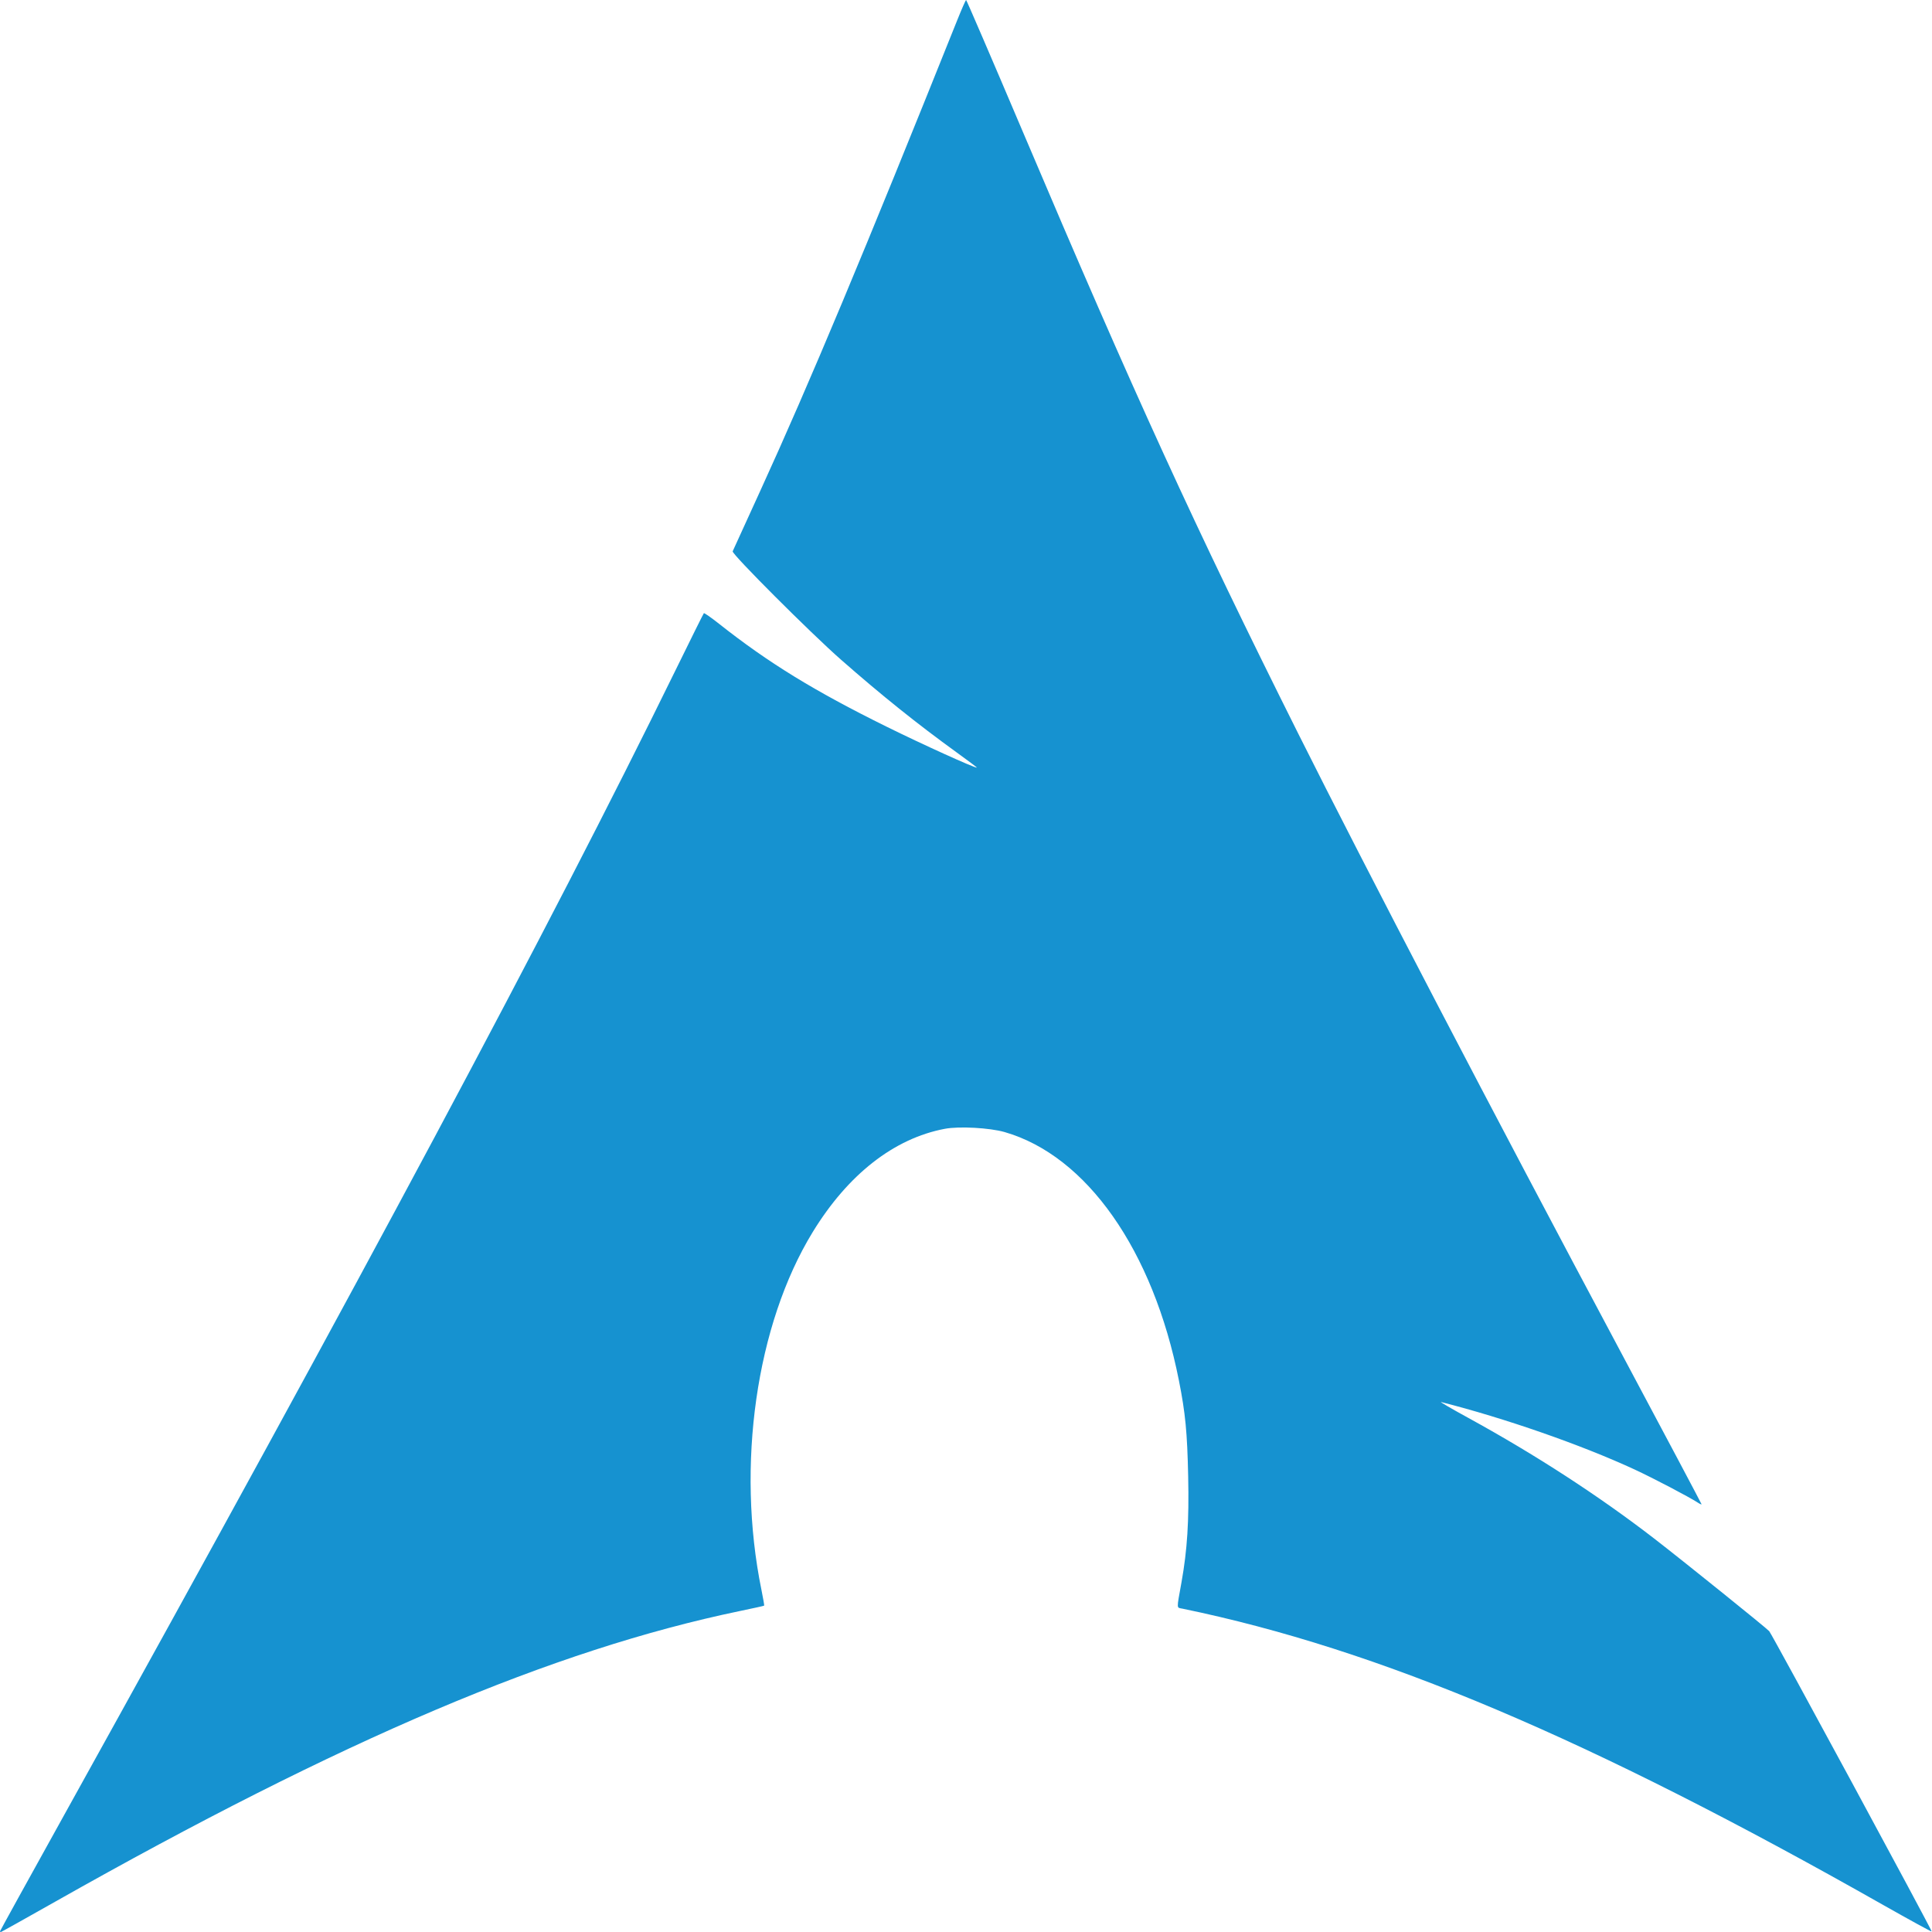
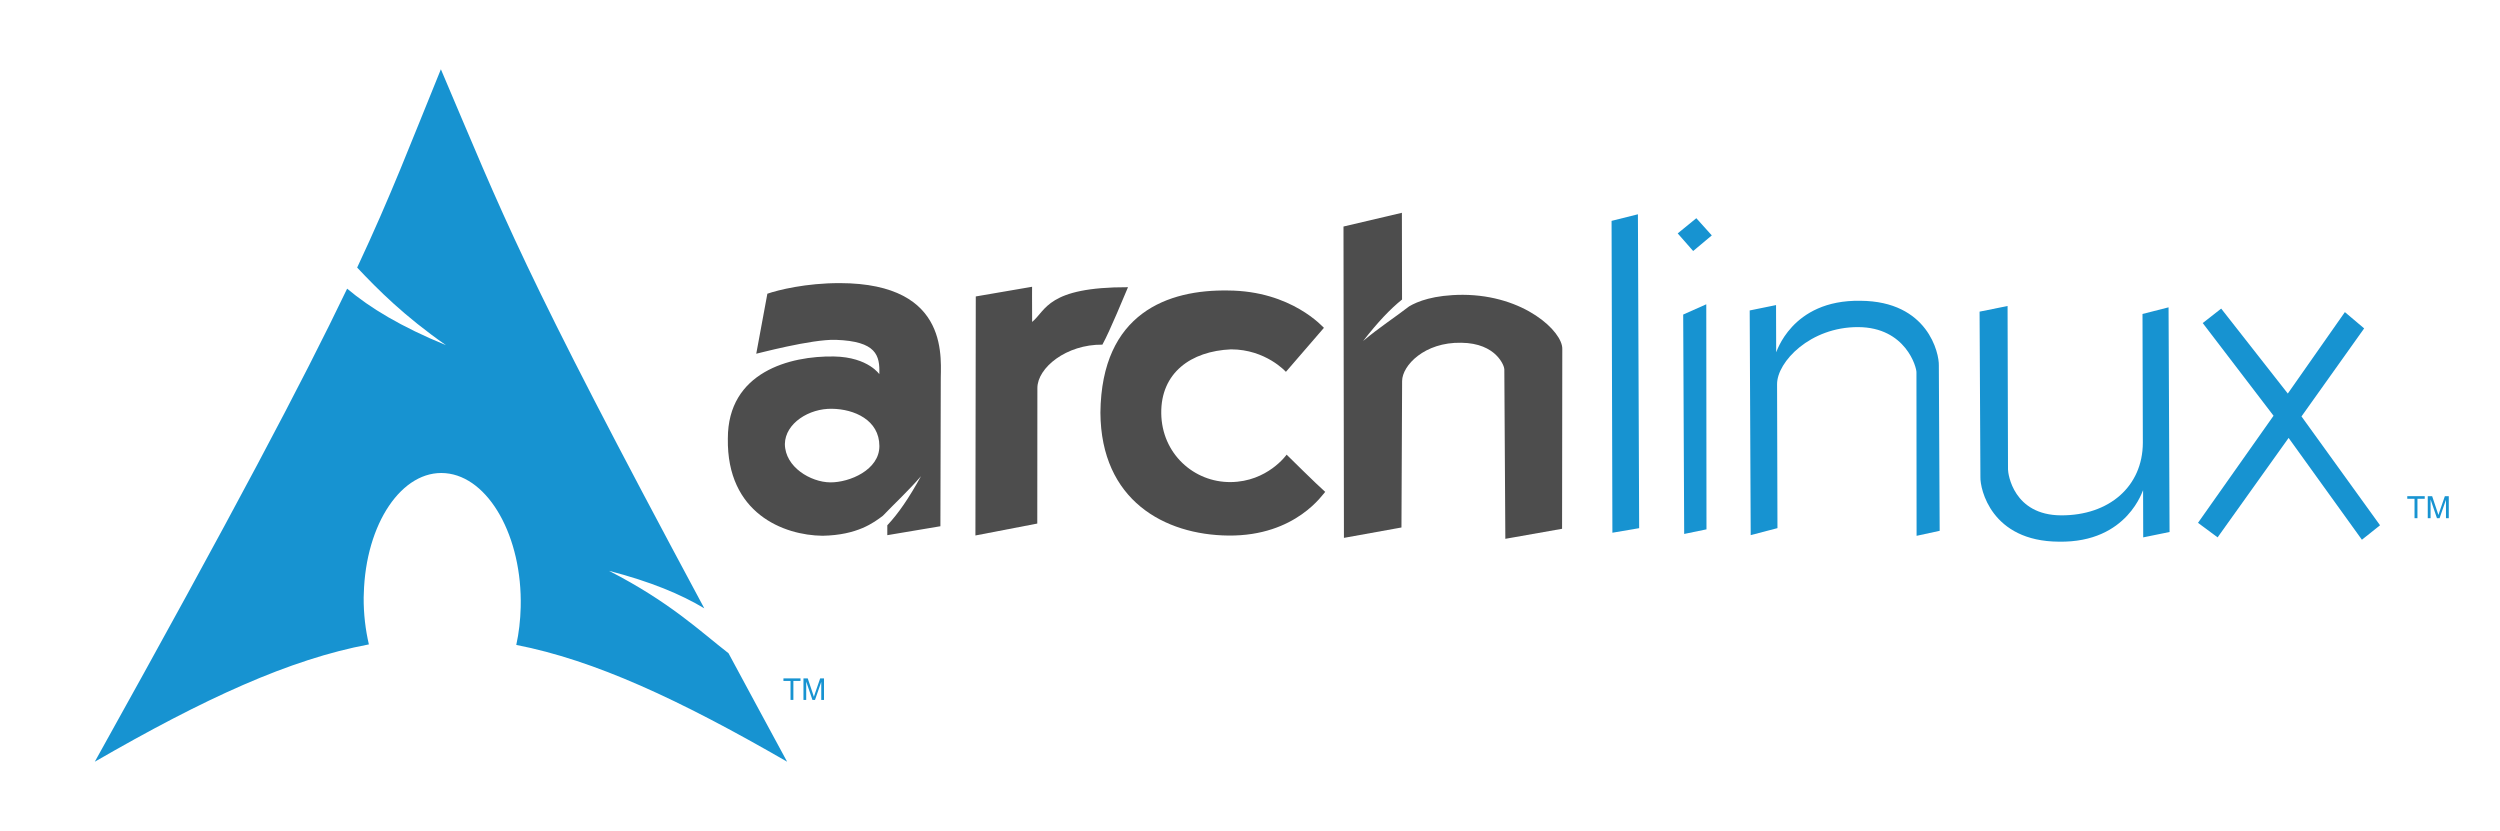
- <svg xmlns="http://www.w3.org/2000/svg" width="39.821mm" height="39.831mm" version="1.1" viewBox="0 0 39.821 39.831">
-   <g transform="translate(79.296 43.47)">
-     <path d="m-79.296-3.653c0-0.008 0.596-1.089 1.325-2.402 6.141-11.066 10.032-18.351 12.577-23.547 0.326-0.665 0.6-1.217 0.609-1.226 9e-3 -9e-3 0.148 0.088 0.309 0.215 1.019 0.806 1.965 1.387 3.451 2.121 0.749 0.37 1.803 0.848 1.869 0.848 0.01 0-0.177-0.141-0.416-0.313-0.814-0.589-1.548-1.177-2.384-1.911-0.62-0.544-2.258-2.182-2.235-2.236 0.011-0.025 0.266-0.584 0.567-1.242 1.01-2.208 2.152-4.938 4.066-9.716 0.09-0.224 0.17-0.407 0.18-0.407 0.009-4.7e-5 0.532 1.215 1.163 2.701 2.301 5.424 3.555 8.164 5.686 12.426 1.37 2.739 4.04 7.861 6.63 12.713 0.926 1.735 1.683 3.162 1.683 3.171 0 0.009-0.034-0.005-0.075-0.032-0.188-0.122-0.919-0.505-1.309-0.686-1.094-0.506-2.67-1.055-3.986-1.389-0.037-0.009 0.218 0.139 0.565 0.329 1.384 0.759 2.684 1.603 3.824 2.482 0.583 0.45 2.327 1.854 2.376 1.913 0.066 0.079 3.364 6.176 3.349 6.191-7e-3 0.007-0.453-0.237-0.99-0.541-6.085-3.449-10.409-5.278-14.455-6.114-0.126-0.026-0.124 0.031-0.021-0.543 0.12-0.673 0.157-1.259 0.138-2.183-0.019-0.904-0.057-1.305-0.191-1.978-0.532-2.685-1.901-4.635-3.594-5.122-0.308-0.088-0.938-0.123-1.232-0.067-1.048 0.198-1.997 0.941-2.725 2.131-1.165 1.905-1.58 4.808-1.055 7.378 0.035 0.172 0.06 0.317 0.055 0.322-0.005 0.005-0.231 0.055-0.502 0.111-3.85 0.801-8.194 2.645-14.114 5.992-0.61 0.345-1.115 0.627-1.122 0.627-0.007 0-0.014-0.006-0.014-0.014z" fill="#1692d0" stroke-width=".033" />
+ <svg xmlns="http://www.w3.org/2000/svg" xmlns:xlink="http://www.w3.org/1999/xlink" version="1.0" width="600" height="199.417" id="svg2424" xml:space="preserve">
+   <defs id="defs2426">
+     <linearGradient x1="112.499" y1="6.137" x2="112.499" y2="129.347" id="path1082_2_" gradientUnits="userSpaceOnUse" gradientTransform="translate(287,-83)">
+       <stop id="stop193" style="stop-color:#ffffff;stop-opacity:0" offset="0" />
+       <stop id="stop195" style="stop-color:#ffffff;stop-opacity:0.275" offset="1" />
+       <midPointStop offset="0" style="stop-color:#FFFFFF" id="midPointStop197" />
+       <midPointStop offset="0.5" style="stop-color:#FFFFFF" id="midPointStop199" />
+       <midPointStop offset="1" style="stop-color:#000000" id="midPointStop201" />
+     </linearGradient>
+     <linearGradient x1="541.335" y1="104.507" x2="606.912" y2="303.14" id="linearGradient2544" xlink:href="#path1082_2_" gradientUnits="userSpaceOnUse" gradientTransform="matrix(-0.3937741,0,0,0.393752,357.5197,122.0015)" />
+     <linearGradient id="linearGradient3388">
+       <stop id="stop3390" style="stop-color:#000000;stop-opacity:0" offset="0" />
+       <stop id="stop3392" style="stop-color:#000000;stop-opacity:0.371" offset="1" />
+     </linearGradient>
+     <linearGradient x1="490.723" y1="237.724" x2="490.723" y2="183.964" id="linearGradient4416" xlink:href="#linearGradient3388" gradientUnits="userSpaceOnUse" gradientTransform="matrix(0.749107,0,0,0.749107,-35.45986,91.44108)" />
+   </defs>
+   <g transform="translate(-34.77731,-129.8024)" id="layer1">
+     <g transform="matrix(0.8746356,0,0,0.8746356,14.73052,23.40895)" id="g2424" style="fill:#1a1a1a">
+       <g transform="matrix(0.6378586,0,0,0.6378586,36.48649,2.17139)" id="g2809" style="fill:#4d4d4d;fill-opacity:1">
+         <path d="m 339.969,309.094 c -14.471,-0.024 -26.481,2.944 -31.125,4.562 l -4.781,25.812 c -0.012,0.095 23.795,-6.349 34.281,-5.969 17.362,0.624 18.959,6.635 18.656,14.75 0.296,0.475 -4.479,-7.332 -19.5,-7.594 -18.95,-0.327 -45.693,6.709 -45.656,35.312 -0.511,32.174 24.034,41.639 40.75,41.812 15.028,-0.274 22.078,-5.691 25.938,-8.594 5.071,-5.302 10.873,-10.634 16.406,-17.031 -5.236,9.513 -9.775,16.09 -14.5,21.125 l 0,4.25 22.844,-3.844 0.156,-62.094 c -0.231,-8.788 5.041,-42.418 -43.469,-42.5 z m -3.281,54.062 c 9.469,0.13 20.328,4.797 20.344,16.031 0.049,10.218 -12.8,15.712 -21.156,15.625 -8.36,-0.087 -19.451,-6.57 -19.5,-16.531 0.16,-8.904 10.46,-15.354 20.312,-15.125 z" id="path2284" style="fill:#4d4d4d;fill-opacity:1;fill-rule:evenodd;stroke:none" />
+         <path d="m 398.501,314.831 -0.155,102.827 26.612,-5.127 0.045,-58.302 c 0.006,-8.681 12.406,-18.825 27.963,-18.663 3.302,-5.974 9.509,-21.242 11.021,-24.715 -34.756,-0.083 -35.199,9.99 -41.244,14.945 -0.063,-9.453 -0.021,-15.127 -0.021,-15.127 l -24.22,4.162 z" id="path2286" style="fill:#4d4d4d;fill-opacity:1;fill-rule:evenodd;stroke:none" />
+         <path d="m 548.269,328.331 c -0.257,-0.121 -13.879,-15.934 -41.266,-16.059 -25.652,-0.426 -54.426,9.519 -54.886,52.533 0.225,37.819 27.64,52.598 55.031,52.886 29.313,0.305 40.977,-18.329 41.676,-18.791 -3.498,-3.032 -16.598,-16.013 -16.598,-16.013 0,0 -8.182,11.651 -24.058,11.799 -15.879,0.151 -29.682,-12.273 -29.878,-29.609 -0.203,-17.336 12.689,-26.728 29.997,-27.487 14.985,-0.003 23.63,9.673 23.63,9.673 l 16.352,-18.932 z" id="path2288" style="fill:#4d4d4d;fill-opacity:1;fill-rule:evenodd;stroke:none" />
+         <path d="m 581.812,278.844 -25.125,5.906 0.188,133.938 24.75,-4.469 0.281,-63.031 c 0.053,-6.609 9.561,-16.759 25.438,-16.438 15.18,0.158 18.572,10.118 18.531,11.375 l 0.438,72.969 24.406,-4.312 0.094,-77.375 c 0.161,-7.445 -16.308,-23.17 -42.781,-23.281 -12.581,0.02 -19.548,2.868 -23.094,4.969 -6.067,4.686 -13,9.175 -19.812,14.906 6.298,-8.091 11.586,-13.685 16.75,-17.844 l -0.062,-37.312 z" id="path2290" style="fill:#4d4d4d;fill-opacity:1;fill-rule:evenodd;stroke:none" />
+       </g>
+       <g transform="matrix(0.9443373,0,0.01336345,0.9443373,78.34566,-412.4888)" id="g5326" style="fill:#1793d1;fill-opacity:1;stroke:none">
+         <path d="m 400.676,629.796 7.682,-1.916 -0.929,91.208 -7.796,1.324 1.043,-90.616 z" id="path2292" style="fill:#1793d1;fill-opacity:1;fill-rule:evenodd;stroke:none" />
+         <path d="m 421.103,657.018 6.751,-2.987 -0.868,65.399 -6.498,1.339 0.615,-63.752 z m -1.261,-23.583 5.472,-4.415 4.423,5 -5.476,4.532 -4.419,-5.116 z" id="path2294" style="fill:#1793d1;fill-opacity:1;fill-rule:evenodd;stroke:none" />
+         <path d="m 440.443,655.826 7.678,-1.562 -0.157,13.672 c -0.007,0.587 4.419,-15.274 24.685,-14.921 19.68,0.11 22.684,15.346 22.529,18.762 l -0.438,48.078 -6.73,1.456 0.633,-47.489 c 0.097,-1.387 -2.881,-13.114 -16.789,-13.158 -13.905,-0.04 -23.684,10.1 -23.758,16.579 l -0.481,41.835 -7.804,2.031 0.633,-65.285 z" id="path2296" style="fill:#1793d1;fill-opacity:1;fill-rule:evenodd;stroke:none" />
+         <path d="m 561.533,720.202 -7.678,1.562 0.157,-13.672 c 0.007,-0.587 -4.422,15.274 -24.685,14.921 -19.68,-0.109 -22.684,-15.346 -22.529,-18.762 l 0.438,-48.079 8.157,-1.642 -0.546,47.49 c -0.015,1.297 1.368,13.3 15.276,13.343 13.905,0.041 23.766,-8.374 24.015,-21.044 l 0.431,-37.469 7.598,-1.932 -0.633,65.285 z" id="path2298" style="fill:#1793d1;fill-opacity:1;fill-rule:evenodd;stroke:none" />
+         <path d="m 577.455,655.287 -5.427,4.2 20.199,26.933 -22.391,31.116 5.635,4.226 21.044,-28.897 20.878,29.582 5.327,-4.201 -22.376,-31.629 18.57,-25.578 -5.532,-4.734 -16.921,23.668 -19.006,-24.687 z" id="path2300" style="fill:#1793d1;fill-opacity:1;fill-rule:evenodd;stroke:none" />
+       </g>
+       <path d="m 105.812,16.625 c -7.397,18.135 -11.858,29.998 -20.094,47.594 5.049,5.352 11.247,11.585 21.312,18.625 C 96.21,78.391 88.829,73.92 83.312,69.281 72.773,91.274 56.26,122.602 22.75,182.812 49.088,167.607 69.504,158.233 88.531,154.656 87.714,151.142 87.25,147.341 87.281,143.375 l 0.031,-0.844 c 0.418,-16.874 9.196,-29.85 19.594,-28.969 10.398,0.881 18.48,15.282 18.062,32.156 -0.079,3.175 -0.437,6.23 -1.062,9.062 18.821,3.682 39.019,13.032 65,28.031 -5.123,-9.432 -9.696,-17.934 -14.062,-26.031 -6.878,-5.331 -14.053,-12.27 -28.688,-19.781 10.059,2.614 17.261,5.629 22.875,9 C 124.633,63.338 121.038,52.354 105.812,16.625 z" transform="matrix(1.143333,0,0,1.143333,22.92017,121.6432)" id="path2518" style="fill:#1793d1;fill-opacity:1;fill-rule:evenodd;stroke:none" />
+       <g id="text2634" style="font-size:8.441px;font-style:normal;font-weight:normal;fill:#1793d1;fill-opacity:1;stroke:none;font-family:DejaVu Sans Mono">
+         <path d="m 685.467,263.836 0,-5.329 -1.991,0 0,-0.713 4.79,0 0,0.713 -1.999,0 0,5.329 -0.8,0" id="path7858" style="fill:#1793d1;fill-opacity:1" />
+         <path d="m 689.098,263.836 0,-6.043 1.204,0 1.43,4.278 c 0.132,0.398 0.228,0.697 0.289,0.894 0.069,-0.22 0.176,-0.543 0.322,-0.969 l 1.447,-4.204 1.076,0 0,6.043 -0.771,0 0,-5.057 -1.756,5.057 -0.721,0 -1.748,-5.144 0,5.144 -0.771,0" id="path7860" style="fill:#1793d1;fill-opacity:1" />
+       </g>
+       <g id="text2638" style="font-size:8.251px;font-style:normal;font-weight:normal;fill:#1793d1;fill-opacity:1;stroke:none;font-family:DejaVu Sans Mono">
+         <path d="m 239.841,313.7 0,-5.209 -1.946,0 0,-0.697 4.682,0 0,0.697 -1.954,0 0,5.209 -0.782,0" id="path7853" style="fill:#1793d1;fill-opacity:1" />
+         <path d="m 243.39,313.7 0,-5.906 1.176,0 1.398,4.182 c 0.129,0.389 0.223,0.681 0.282,0.874 0.067,-0.215 0.172,-0.53 0.314,-0.947 l 1.414,-4.11 1.052,0 0,5.906 -0.753,0 0,-4.944 -1.716,4.944 -0.705,0 -1.708,-5.028 0,5.028 -0.753,0" id="path7855" style="fill:#1793d1;fill-opacity:1" />
+       </g>
+     </g>
  </g>
</svg>
